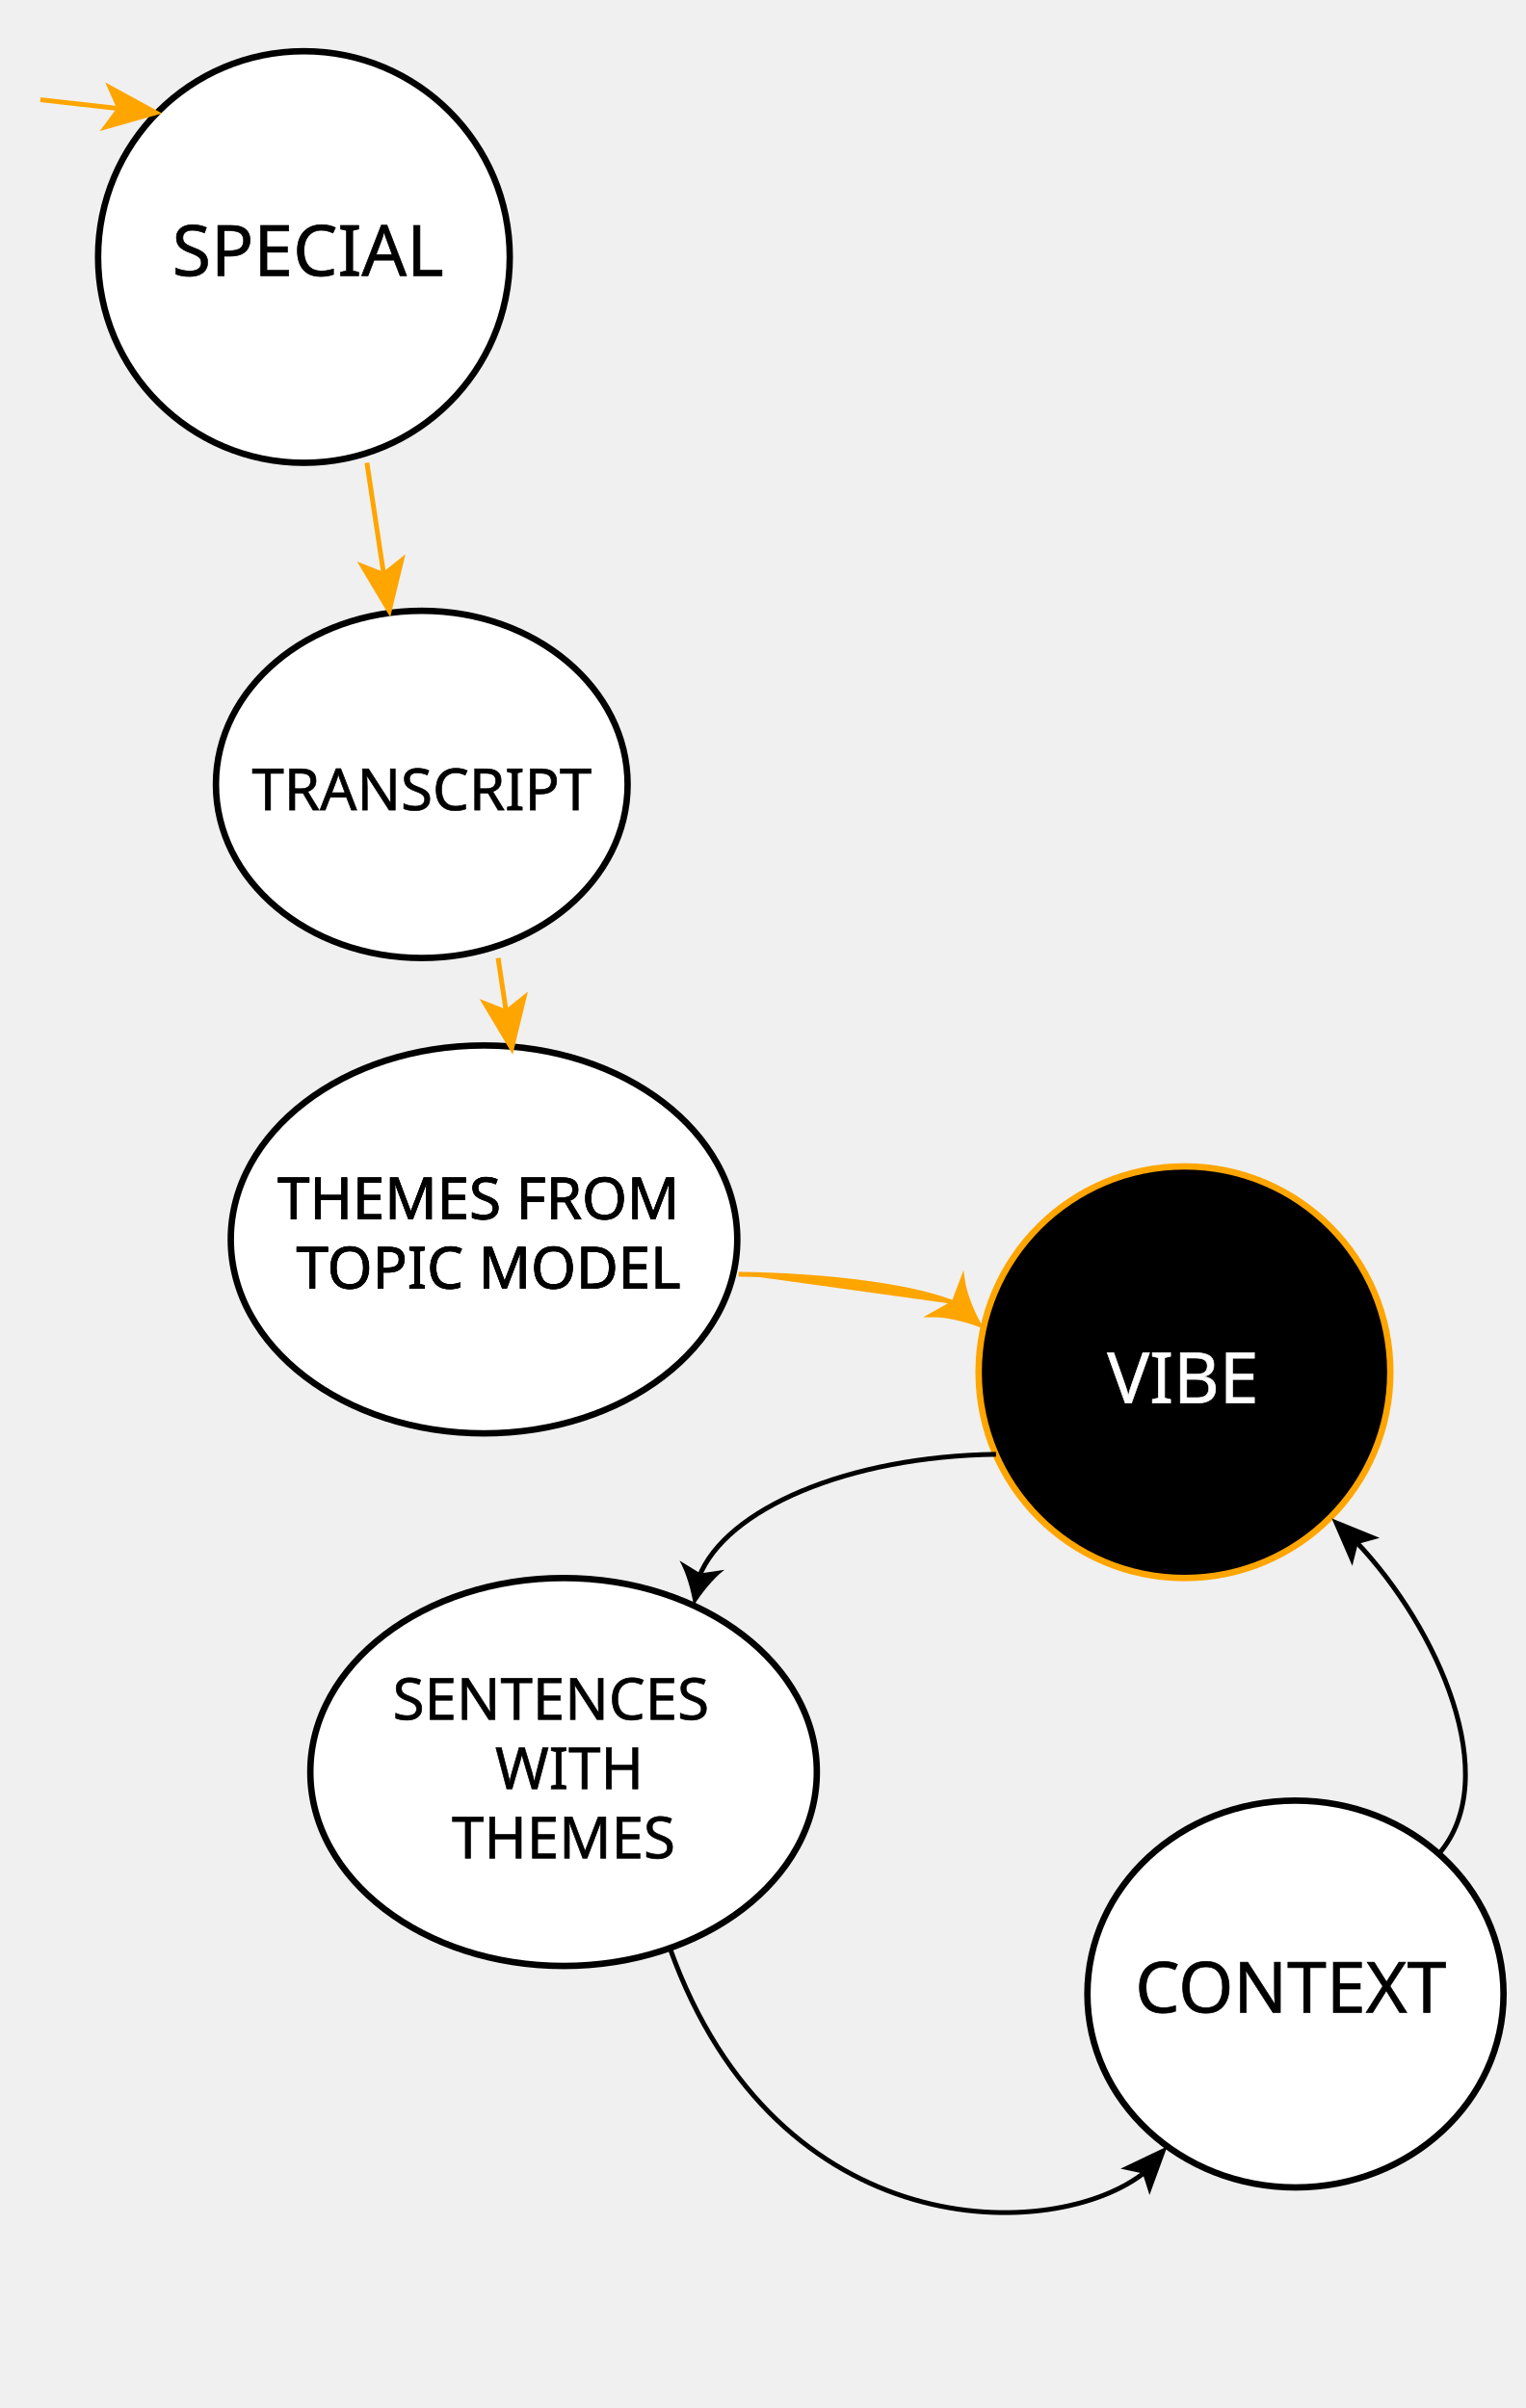
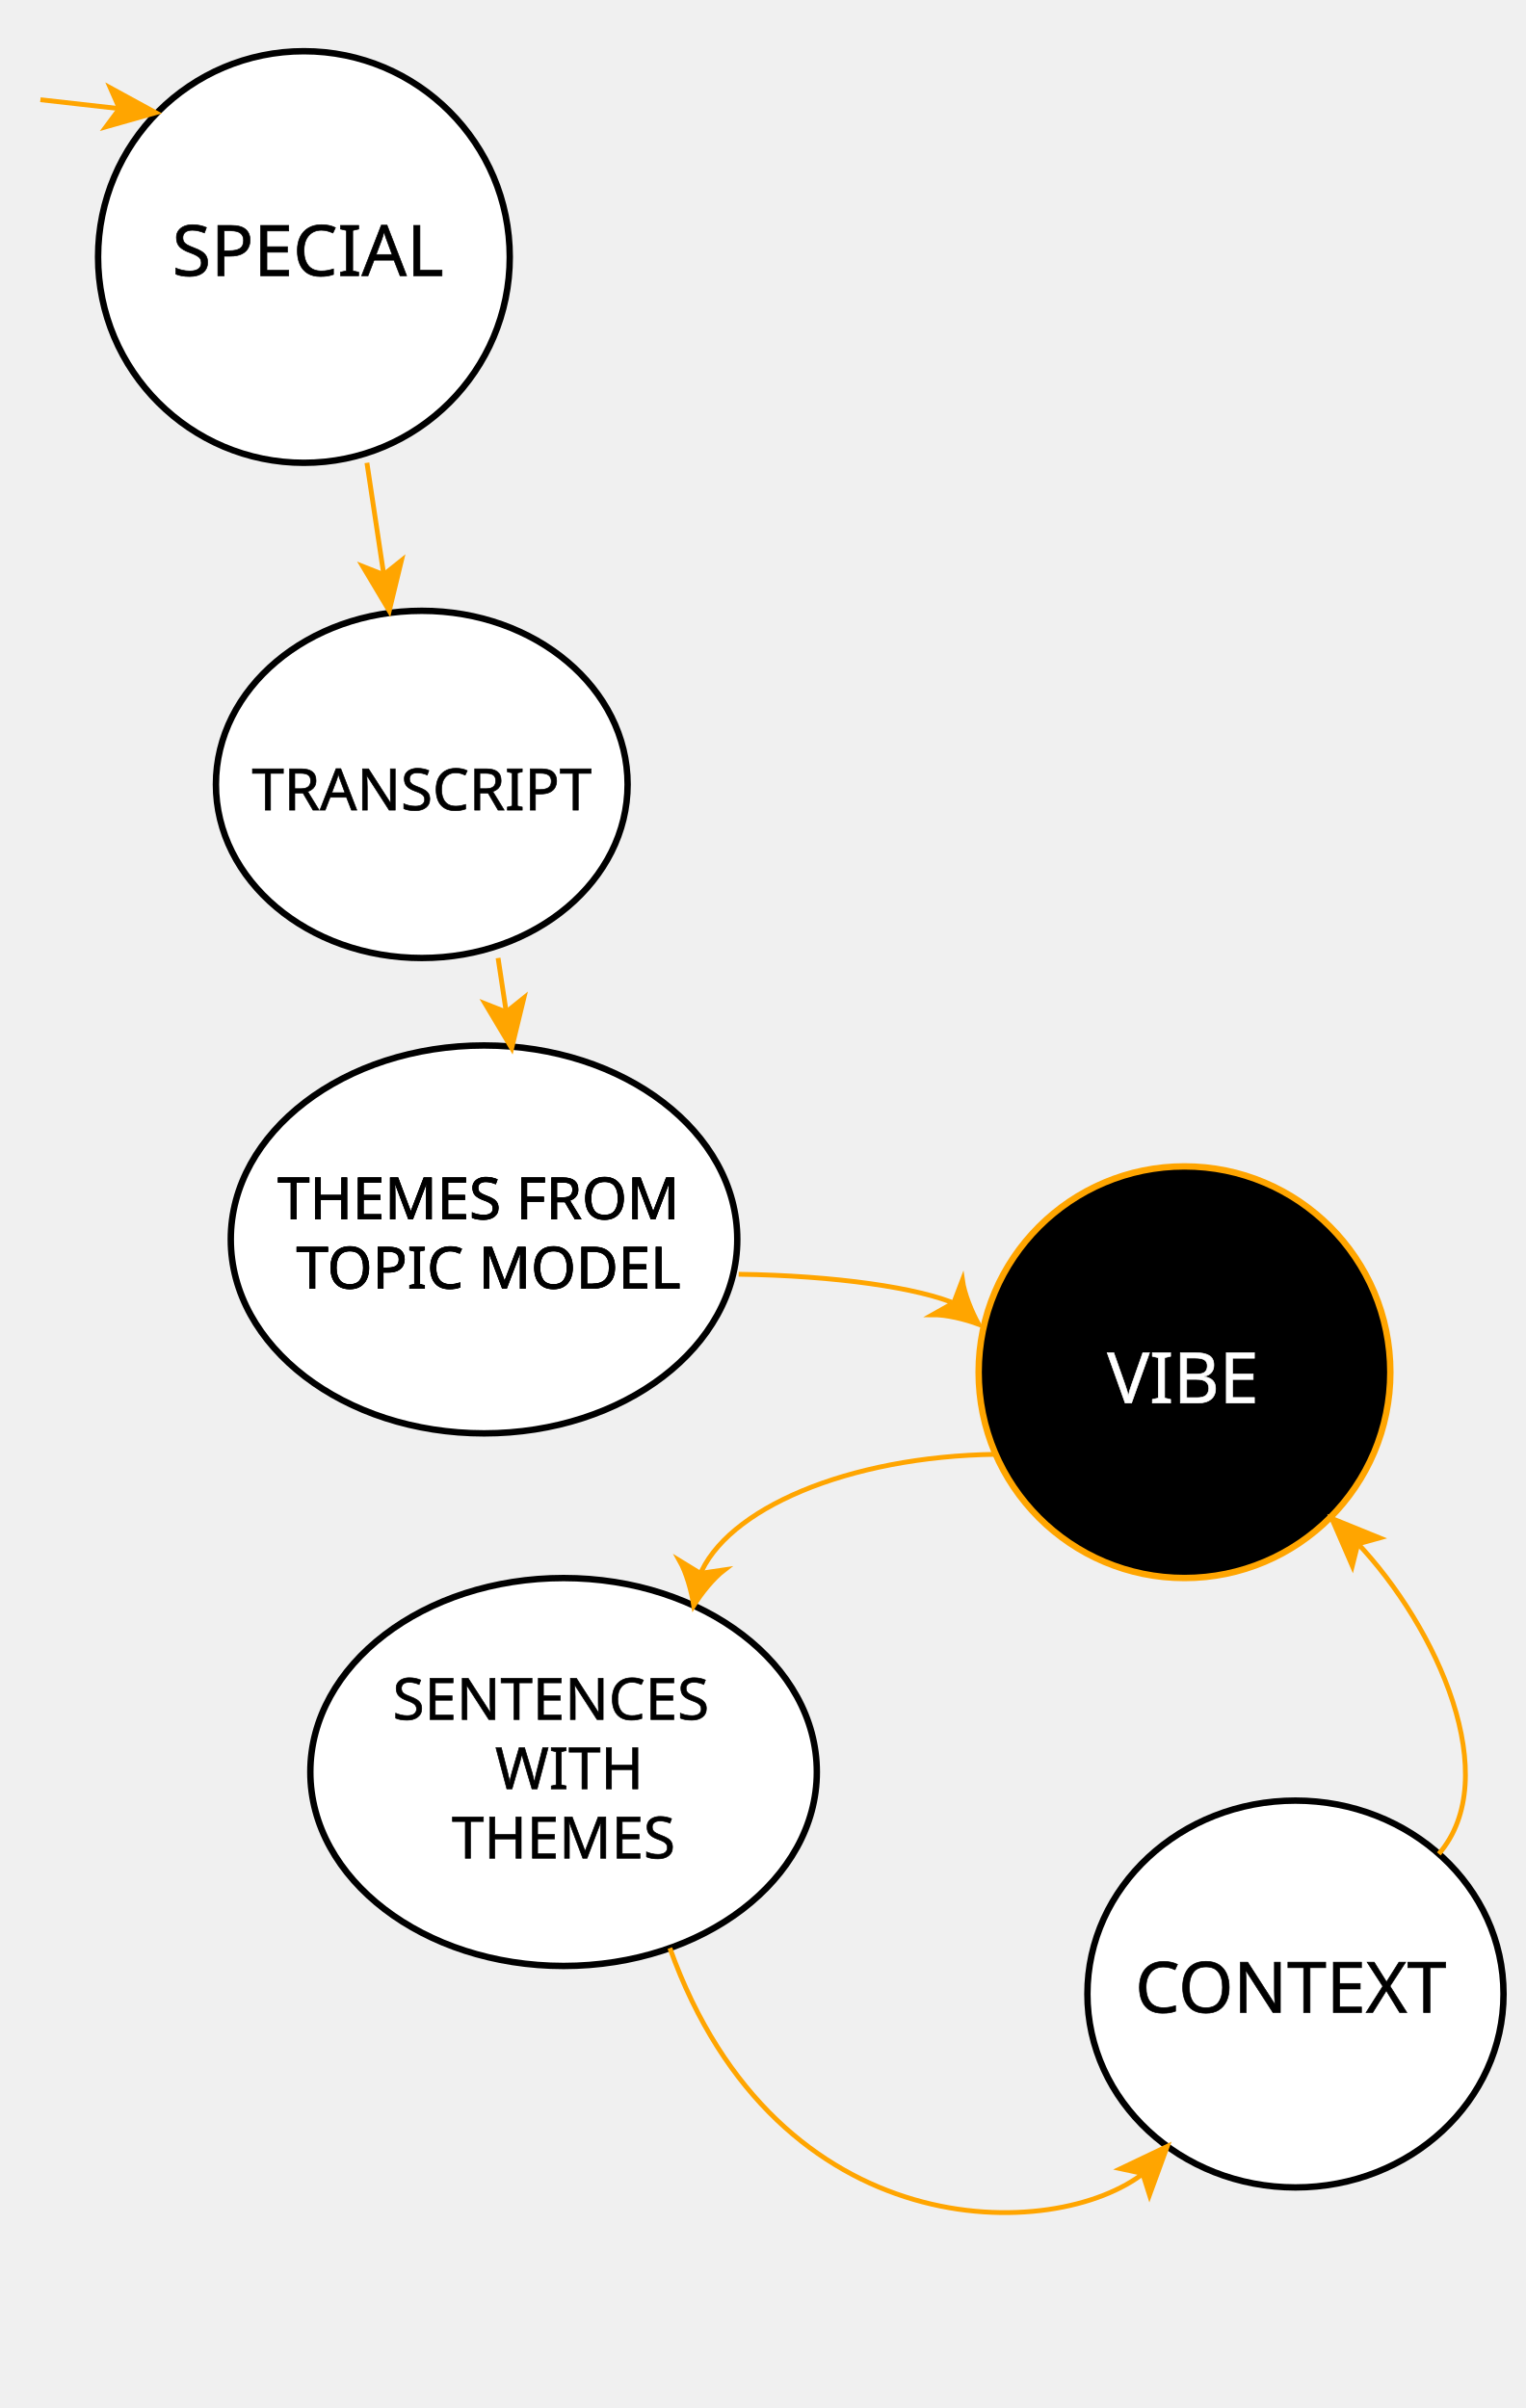
<svg xmlns="http://www.w3.org/2000/svg" version="1.1" id="Layer_1" x="0px" y="0px" viewBox="0 0 475 750" style="enable-background:new 0 0 475 750;" xml:space="preserve">
  <style type="text/css">
	.st0{fill:#FFFFFF;stroke:#000000;stroke-width:2;stroke-miterlimit:10;}
	.st1{font-family:'Sk-Modernist-Regular';}
	.st2{font-size:22px;}
	.st3{fill:none;stroke:#000000;stroke-width:0.2;stroke-miterlimit:10;}
	.st4{font-size:18px;}
	.st5{fill:none;stroke:#000000;stroke-width:1.5;stroke-miterlimit:10;}
	.st6{stroke:#000000;stroke-width:0.2;stroke-miterlimit:10;}
	.st7{stroke:#FFA500;stroke-width:2;stroke-miterlimit:10;}
	.st8{fill:#FFFFFF;stroke:#FFFFFF;stroke-width:0.2;stroke-miterlimit:10;}
	.st9{fill:#FFA500;stroke:#FFA500;stroke-width:1.5;stroke-miterlimit:10;}
- 	.st10{stroke:#FFA500;stroke-width:1.5;stroke-miterlimit:10;}
+ 	.st10{fill:none;stroke:#FFA500;stroke-width:1.5;stroke-miterlimit:10;}
</style>
  <circle class="st0" cx="94.64" cy="80.05" r="64.1" />
  <text transform="matrix(1 0 0 1 53.6185 85.9056)" class="st1 st2">SPECIAL</text>
  <text transform="matrix(1 0 0 1 53.6185 85.9056)" class="st3 st1 st2">SPECIAL</text>
  <ellipse class="st0" cx="131.34" cy="244.31" rx="64.1" ry="54.07" />
  <text transform="matrix(1 0 0 1 78.43 252.3127)" class="st1 st4">TRANSCRIPT</text>
  <text transform="matrix(1 0 0 1 78.43 252.3127)" class="st3 st1 st4">TRANSCRIPT</text>
  <g>
    <g>
      <line class="st9" x1="37.98" y1="33.92" x2="12.58" y2="31.06" />
      <g>
        <polygon class="st9" points="48.51,35.1 34.36,27.37 37.2,33.83 33,39.49    " />
      </g>
    </g>
  </g>
  <g>
    <g>
      <line class="st9" x1="119.63" y1="179.78" x2="114.26" y2="144.15" />
      <g>
        <polygon class="st9" points="121.21,190.25 125.01,174.58 119.51,178.99 112.96,176.4    " />
      </g>
    </g>
  </g>
  <ellipse class="st0" cx="150.73" cy="386.03" rx="78.86" ry="60.41" />
  <text transform="matrix(1 0 0 1 86.4367 379.6811)" class="st6 st1 st4">THEMES FROM </text>
  <text transform="matrix(1 0 0 1 86.4367 379.6811)" class="st6 st1 st4">THEMES FROM </text>
  <text transform="matrix(1 0 0 1 92.2567 401.2811)" class="st6 st1 st4">TOPIC MODEL</text>
  <text transform="matrix(1 0 0 1 92.2567 401.2811)" class="st6 st1 st4">TOPIC MODEL</text>
  <circle class="st7" cx="368.85" cy="427.39" r="64.1" />
  <text transform="matrix(1 0 0 1 344.7699 437.0007)" class="st1 st2">VIBE</text>
  <text transform="matrix(1 0 0 1 344.7699 437.0007)" class="st8 st1 st2">VIBE</text>
  <g>
    <g>
      <line class="st9" x1="157.76" y1="315.99" x2="155.1" y2="298.38" />
      <g>
        <polygon class="st9" points="159.34,326.47 163.14,310.8 157.64,315.21 151.08,312.62    " />
      </g>
    </g>
  </g>
  <ellipse class="st0" cx="175.5" cy="551.91" rx="78.86" ry="60.41" />
  <text transform="matrix(1 0 0 1 122.2931 535.5789)" class="st1 st4">SENTENCES </text>
  <text transform="matrix(1 0 0 1 122.2931 535.5789)" class="st3 st1 st4">SENTENCES </text>
  <text transform="matrix(1 0 0 1 154.2031 557.179)" class="st1 st4">WITH</text>
  <text transform="matrix(1 0 0 1 154.2031 557.179)" class="st3 st1 st4">WITH</text>
  <text transform="matrix(1 0 0 1 140.7131 578.7789)" class="st1 st4">THEMES</text>
  <text transform="matrix(1 0 0 1 140.7131 578.7789)" class="st3 st1 st4">THEMES</text>
  <ellipse class="st0" cx="403.41" cy="621.06" rx="64.79" ry="60.24" />
  <text transform="matrix(1 0 0 1 353.4695 626.8344)" class="st1 st2">CONTEXT</text>
  <text transform="matrix(1 0 0 1 353.4695 626.8344)" class="st3 st1 st2">CONTEXT</text>
  <g>
    <g>
-       <path class="st9" d="M298.08,406.32c-11.74-5.18-37.76-9.02-68.06-9.44" />
+       <path class="st10" d="M298.08,406.32c-11.74-5.18-37.76-9.02-68.06-9.44" />
      <g>
        <path class="st9" d="M304.75,412.46c-2.19-3.98-4.44-9.47-5.05-13.78l-2.7,7.09l-6.61,3.72C294.72,409.46,300.49,410.87,304.75,412.46z" />
      </g>
    </g>
  </g>
  <g>
    <g>
-       <path class="st5" d="M217.68,491.17c8.25-21.18,46.38-37.57,92.48-38.21" />
+       <path class="st10" d="M217.68,491.17c8.25-21.18,46.38-37.57,92.48-38.21" />
      <g>
-         <path d="M216.03,500.07c2.4-3.86,6.11-8.49,9.56-11.13l-7.51,1.1l-6.47-3.96C213.75,489.87,215.33,495.58,216.03,500.07z" />
+         <path class="st9" d="M216.03,500.07c2.4-3.86,6.11-8.49,9.56-11.13l-7.51,1.1l-6.47-3.96C213.75,489.87,215.33,495.58,216.03,500.07z" />
      </g>
    </g>
  </g>
  <g>
    <g>
-       <path class="st5" d="M356.56,676.53c-27.93,22.33-114.59,23.73-147.96-69.78" />
+       <path class="st10" d="M356.56,676.53c-27.93,22.33-114.59,23.73-147.96-69.78" />
      <g>
-         <polygon points="363.49,668.52 348.94,675.46 355.83,676.94 357.96,683.66    " />
+         <polygon class="st9" points="363.49,668.52 348.94,675.46 355.83,676.94 357.96,683.66    " />
      </g>
    </g>
  </g>
  <g>
    <g>
-       <path class="st5" d="M422.35,480.25c25.51,26.85,46.09,73.51,25.71,97.16" />
+       <path class="st10" d="M422.35,480.25c25.51,26.85,46.09,73.51,25.71,97.16" />
      <g>
-         <polygon points="414.7,472.93 421.11,487.72 422.84,480.88 429.63,479    " />
+         <polygon class="st9" points="414.7,472.93 421.11,487.72 422.84,480.88 429.63,479    " />
      </g>
    </g>
  </g>
</svg>
